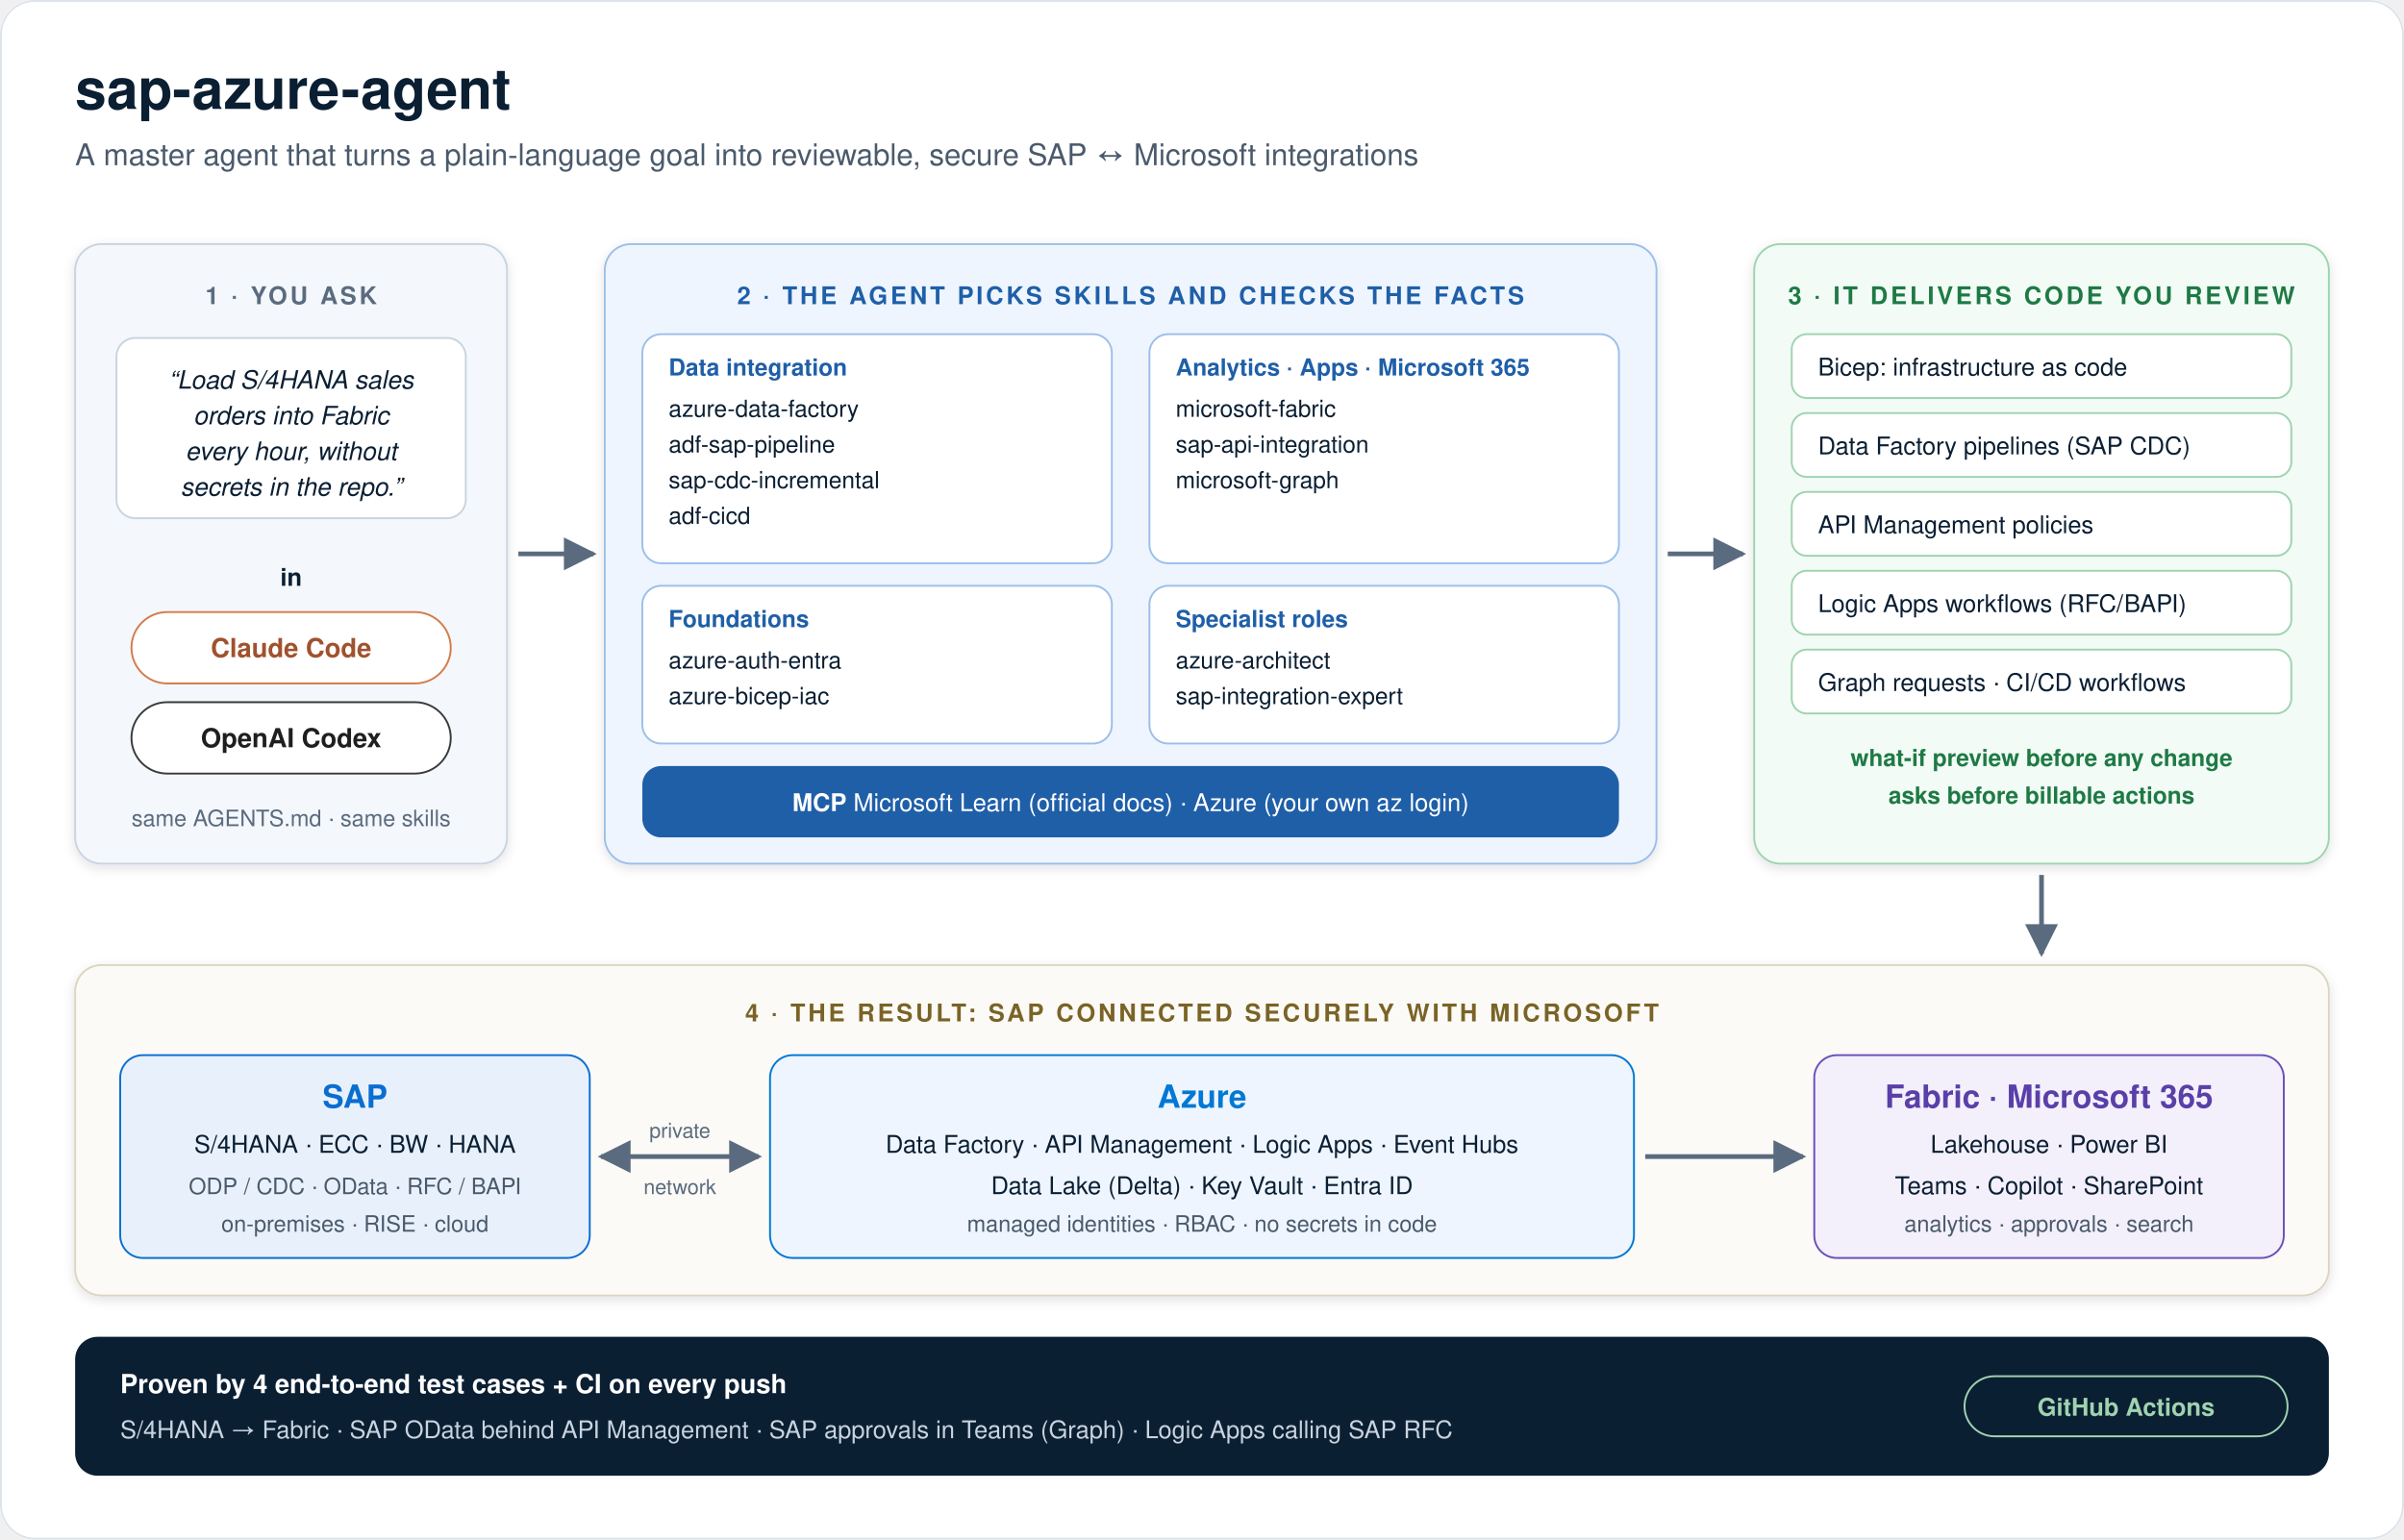
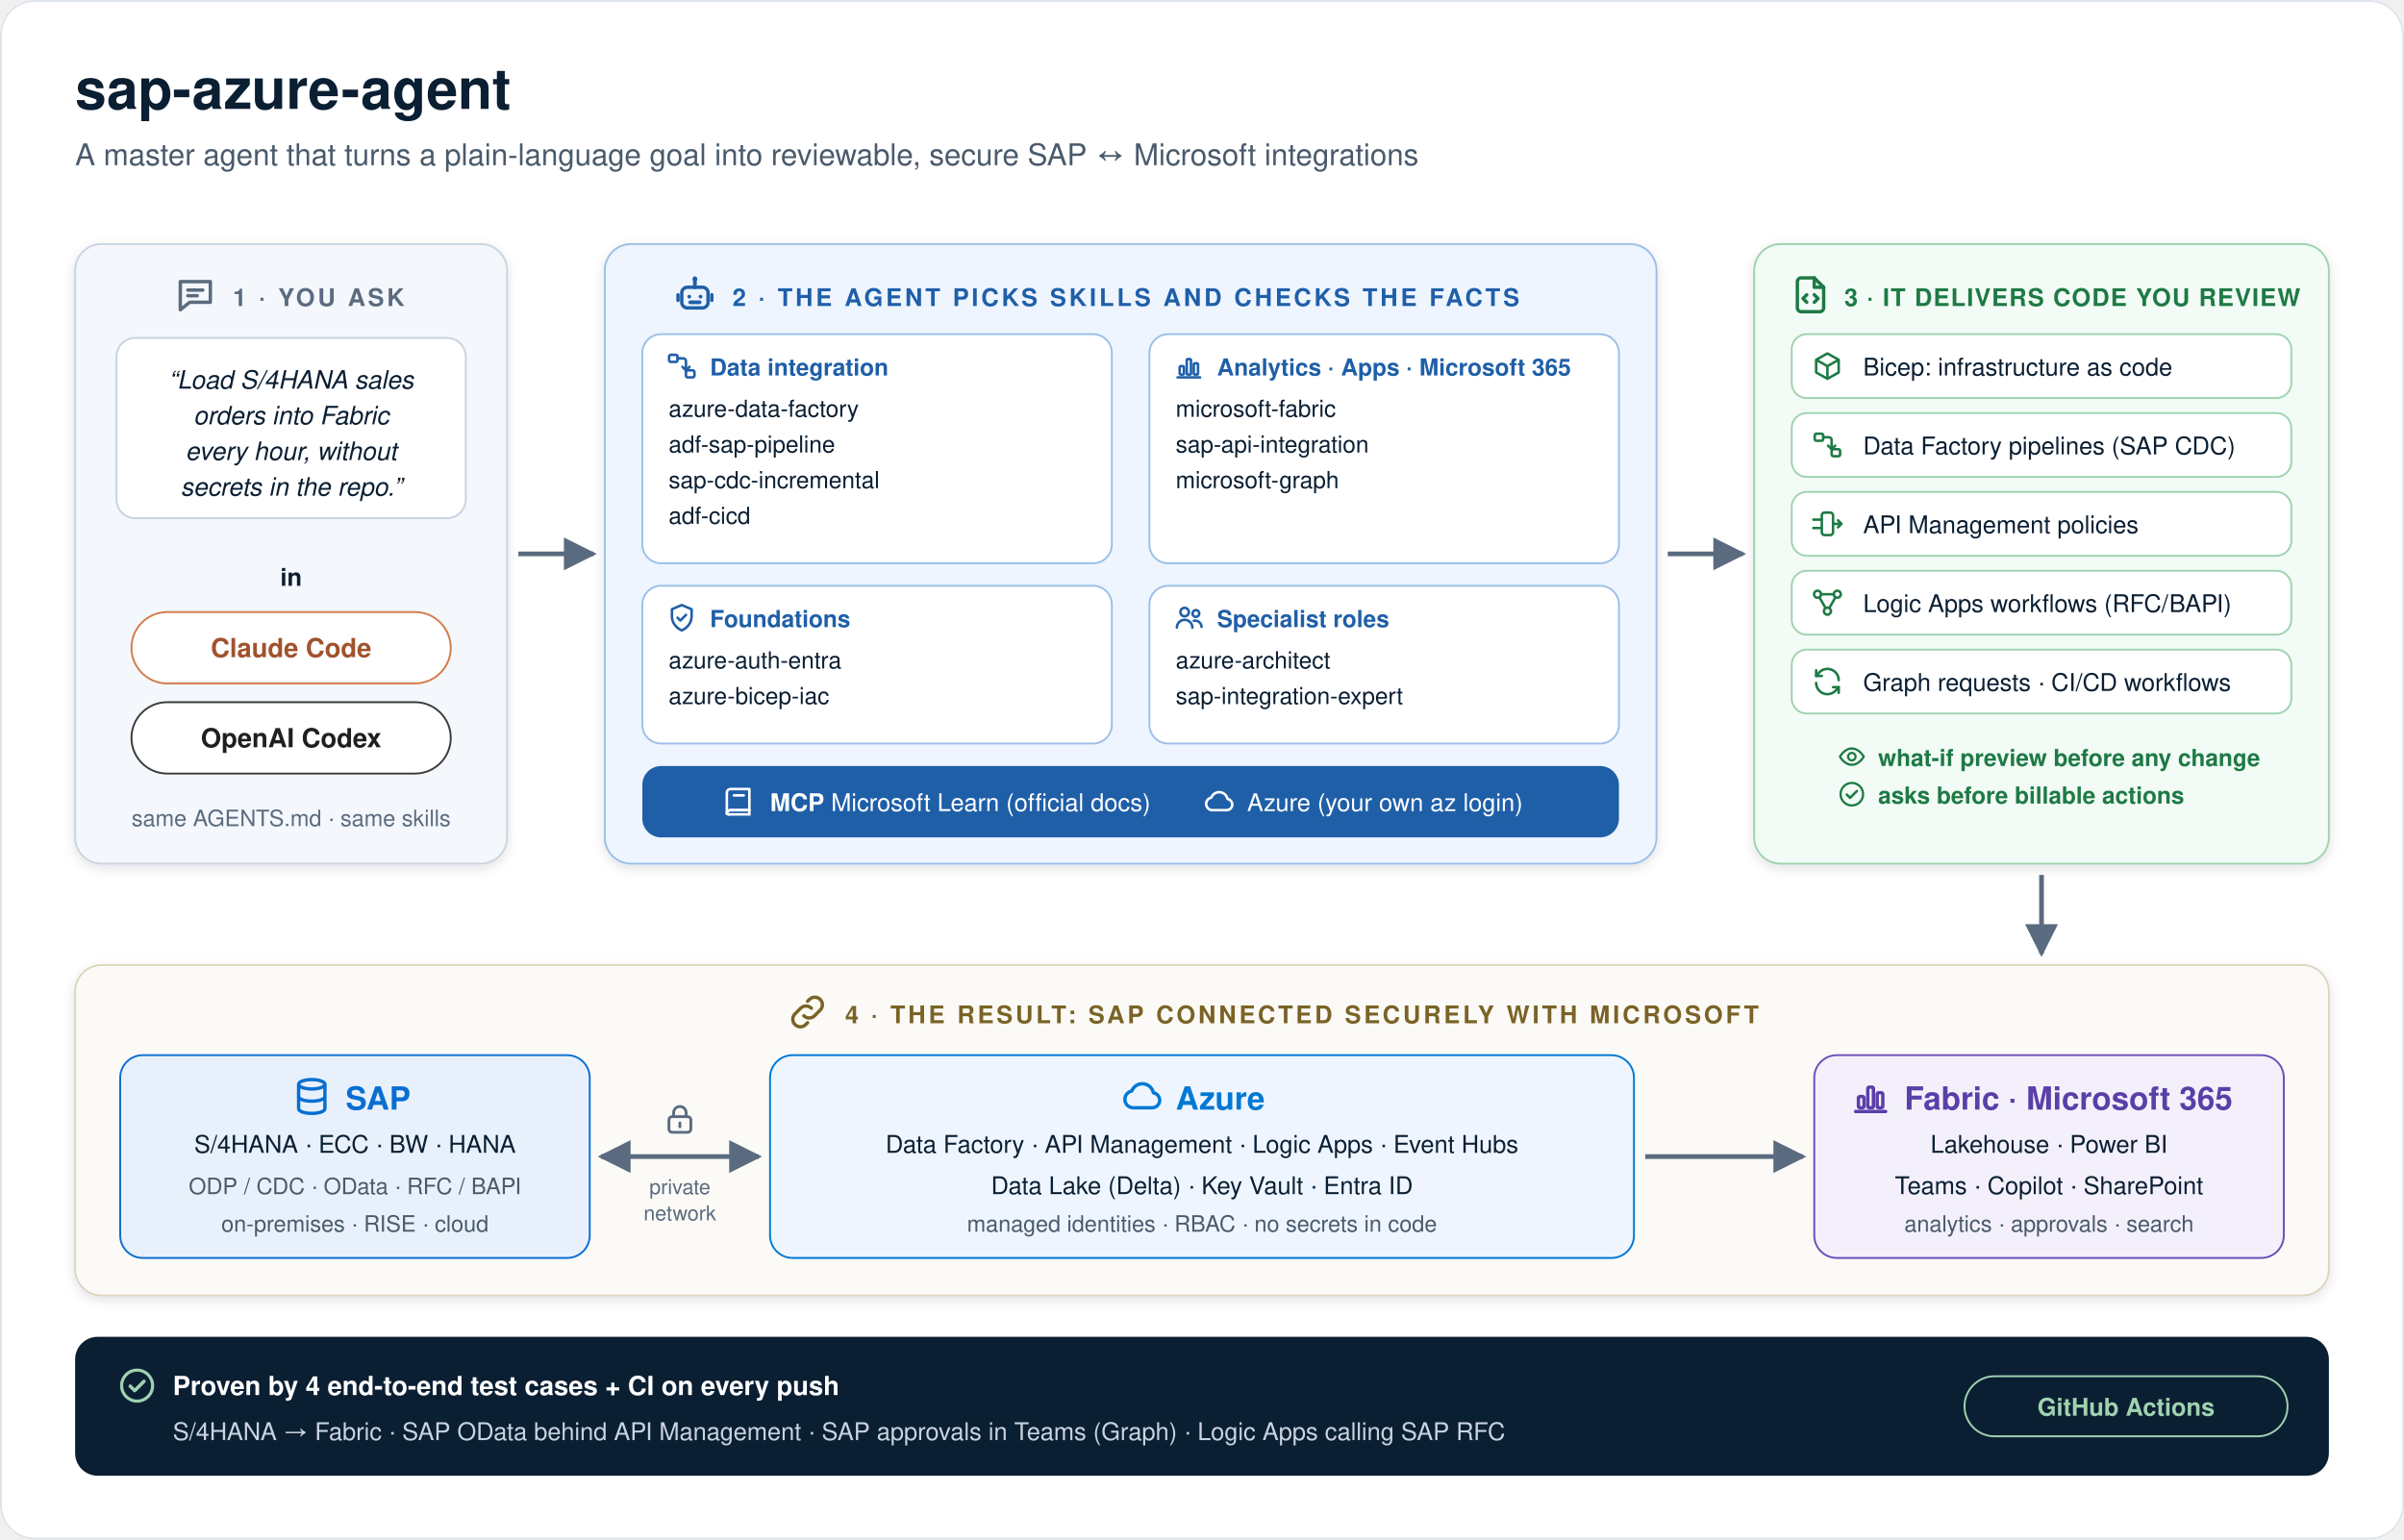
<svg xmlns="http://www.w3.org/2000/svg" width="1280" height="820" viewBox="0 0 1280 820" font-family="Segoe UI, -apple-system, Helvetica, Arial, sans-serif" role="img" aria-labelledby="title desc">
  <defs>
    <marker id="arrow" viewBox="0 0 10 10" refX="9" refY="5" markerWidth="7" markerHeight="7" orient="auto-start-reverse">
      <path d="M0,0 L10,5 L0,10 z" fill="#5b6b7f" />
    </marker>
    <filter id="shadow" x="-5%" y="-5%" width="110%" height="115%">
      <feDropShadow dx="0" dy="2" stdDeviation="3" flood-color="#0b1f33" flood-opacity="0.12" />
    </filter>
+     <symbol id="i-chat" viewBox="0 0 24 24">
+       <path d="M4 5h16v11H9l-5 4z" fill="none" stroke="currentColor" stroke-width="1.8" stroke-linejoin="round" />
+       <path d="M8 9.5h8M8 12.5h5" stroke="currentColor" stroke-width="1.8" stroke-linecap="round" />
+     </symbol>
+     <symbol id="i-agent" viewBox="0 0 24 24">
+       <rect x="5" y="8" width="14" height="11" rx="3" fill="none" stroke="currentColor" stroke-width="1.8" />
+       <path d="M12 4v4M9 13h.01M15 13h.01M9.5 16h5" stroke="currentColor" stroke-width="2" stroke-linecap="round" />
+       <circle cx="12" cy="3.5" r="1.3" fill="currentColor" />
+       <path d="M3 12v3M21 12v3" stroke="currentColor" stroke-width="1.8" stroke-linecap="round" />
+     </symbol>
+     <symbol id="i-code" viewBox="0 0 24 24">
+       <path d="M14 3H7a2 2 0 0 0-2 2v14a2 2 0 0 0 2 2h10a2 2 0 0 0 2-2V8z" fill="none" stroke="currentColor" stroke-width="1.8" stroke-linejoin="round" />
+       <path d="M14 3v5h5M10 12l-2 2 2 2M14 12l2 2-2 2" fill="none" stroke="currentColor" stroke-width="1.8" stroke-linecap="round" stroke-linejoin="round" />
+     </symbol>
+     <symbol id="i-link" viewBox="0 0 24 24">
+       <path d="M10 14a4 4 0 0 0 5.7 0l3-3a4 4 0 0 0-5.7-5.7l-1 1M14 10a4 4 0 0 0-5.7 0l-3 3a4 4 0 0 0 5.7 5.7l1-1" fill="none" stroke="currentColor" stroke-width="1.8" stroke-linecap="round" />
+     </symbol>
+     <symbol id="i-flow" viewBox="0 0 24 24">
+       <rect x="3" y="4" width="6" height="5" rx="1.2" fill="none" stroke="currentColor" stroke-width="1.8" />
+       <rect x="15" y="15" width="6" height="5" rx="1.2" fill="none" stroke="currentColor" stroke-width="1.8" />
+       <path d="M9 6.5h4a2 2 0 0 1 2 2v6.5" fill="none" stroke="currentColor" stroke-width="1.8" stroke-linecap="round" />
+       <path d="M12.5 12.5l2.5 2.5 2.5-2.5" fill="none" stroke="currentColor" stroke-width="1.8" stroke-linecap="round" stroke-linejoin="round" />
+     </symbol>
+     <symbol id="i-chart" viewBox="0 0 24 24">
+       <path d="M4 20h16" stroke="currentColor" stroke-width="1.8" stroke-linecap="round" />
+       <rect x="5.5" y="12" width="3" height="6" rx=".8" fill="none" stroke="currentColor" stroke-width="1.8" />
+       <rect x="10.5" y="7" width="3" height="11" rx=".8" fill="none" stroke="currentColor" stroke-width="1.8" />
+       <rect x="15.5" y="10" width="3" height="8" rx=".8" fill="none" stroke="currentColor" stroke-width="1.8" />
+     </symbol>
+     <symbol id="i-shield" viewBox="0 0 24 24">
+       <path d="M12 3l7 3v5c0 4.5-3 8.3-7 10-4-1.7-7-5.5-7-10V6z" fill="none" stroke="currentColor" stroke-width="1.8" stroke-linejoin="round" />
+       <path d="M9 12l2 2 4-4" fill="none" stroke="currentColor" stroke-width="1.8" stroke-linecap="round" stroke-linejoin="round" />
+     </symbol>
+     <symbol id="i-people" viewBox="0 0 24 24">
+       <circle cx="9" cy="8" r="3" fill="none" stroke="currentColor" stroke-width="1.8" />
+       <path d="M3.5 19a5.5 5.5 0 0 1 11 0" fill="none" stroke="currentColor" stroke-width="1.8" stroke-linecap="round" />
+       <circle cx="17" cy="9" r="2.4" fill="none" stroke="currentColor" stroke-width="1.8" />
+       <path d="M15.5 14.2A4.5 4.5 0 0 1 21 18.5" fill="none" stroke="currentColor" stroke-width="1.8" stroke-linecap="round" />
+     </symbol>
+     <symbol id="i-book" viewBox="0 0 24 24">
+       <path d="M4 5.5A2.5 2.5 0 0 1 6.5 3H20v15H6.5A2.5 2.5 0 0 0 4 20.5z" fill="none" stroke="currentColor" stroke-width="1.8" stroke-linejoin="round" />
+       <path d="M4 20.5A2.5 2.5 0 0 1 6.5 18H20v3H6.5A2.5 2.5 0 0 1 4 20.5zM9 7.5h7" fill="none" stroke="currentColor" stroke-width="1.8" stroke-linecap="round" />
+     </symbol>
+     <symbol id="i-cloud" viewBox="0 0 24 24">
+       <path d="M7 18h10.5a4 4 0 0 0 .6-7.95A6 6 0 0 0 6.6 9.1 4.5 4.5 0 0 0 7 18z" fill="none" stroke="currentColor" stroke-width="1.8" stroke-linejoin="round" />
+     </symbol>
+     <symbol id="i-cube" viewBox="0 0 24 24">
+       <path d="M12 3l8 4.5v9L12 21l-8-4.5v-9z" fill="none" stroke="currentColor" stroke-width="1.8" stroke-linejoin="round" />
+       <path d="M4 7.5l8 4.5 8-4.5M12 12v9" fill="none" stroke="currentColor" stroke-width="1.8" stroke-linejoin="round" />
+     </symbol>
+     <symbol id="i-gateway" viewBox="0 0 24 24">
+       <rect x="8" y="4" width="8" height="16" rx="2" fill="none" stroke="currentColor" stroke-width="1.8" />
+       <path d="M2 9h6M2 15h6M16 12h6M19.5 9.5L22 12l-2.5 2.5" fill="none" stroke="currentColor" stroke-width="1.8" stroke-linecap="round" stroke-linejoin="round" />
+     </symbol>
+     <symbol id="i-nodes" viewBox="0 0 24 24">
+       <circle cx="5" cy="6" r="2.5" fill="none" stroke="currentColor" stroke-width="1.8" />
+       <circle cx="19" cy="6" r="2.5" fill="none" stroke="currentColor" stroke-width="1.8" />
+       <circle cx="12" cy="18" r="2.5" fill="none" stroke="currentColor" stroke-width="1.8" />
+       <path d="M7.5 6h9M6.3 8.2l4.4 7.6M17.7 8.2l-4.4 7.6" stroke="currentColor" stroke-width="1.8" stroke-linecap="round" />
+     </symbol>
+     <symbol id="i-loop" viewBox="0 0 24 24">
+       <path d="M20 11a8 8 0 0 0-14.3-4.9L4 8M4 13a8 8 0 0 0 14.3 4.9L20 16" fill="none" stroke="currentColor" stroke-width="1.8" stroke-linecap="round" />
+       <path d="M4 4v4h4M20 20v-4h-4" fill="none" stroke="currentColor" stroke-width="1.8" stroke-linecap="round" stroke-linejoin="round" />
+     </symbol>
+     <symbol id="i-db" viewBox="0 0 24 24">
+       <ellipse cx="12" cy="5.5" rx="7" ry="2.5" fill="none" stroke="currentColor" stroke-width="1.8" />
+       <path d="M5 5.5v13c0 1.4 3.1 2.5 7 2.5s7-1.1 7-2.5v-13M5 12c0 1.4 3.1 2.5 7 2.5s7-1.1 7-2.5" fill="none" stroke="currentColor" stroke-width="1.8" />
+     </symbol>
+     <symbol id="i-lock" viewBox="0 0 24 24">
+       <rect x="5" y="10.5" width="14" height="10" rx="2" fill="none" stroke="currentColor" stroke-width="1.8" />
+       <path d="M8 10.5V8a4 4 0 0 1 8 0v2.5M12 14.5v2.5" fill="none" stroke="currentColor" stroke-width="1.8" stroke-linecap="round" />
+     </symbol>
+     <symbol id="i-check" viewBox="0 0 24 24">
+       <circle cx="12" cy="12" r="9" fill="none" stroke="currentColor" stroke-width="1.8" />
+       <path d="M8 12.3l2.6 2.6L16 9.5" fill="none" stroke="currentColor" stroke-width="2" stroke-linecap="round" stroke-linejoin="round" />
+     </symbol>
+     <symbol id="i-eye" viewBox="0 0 24 24">
+       <path d="M2.5 12S6 5.5 12 5.5 21.5 12 21.5 12 18 18.5 12 18.5 2.5 12 2.5 12z" fill="none" stroke="currentColor" stroke-width="1.8" stroke-linejoin="round" />
+       <circle cx="12" cy="12" r="3" fill="none" stroke="currentColor" stroke-width="1.8" />
+     </symbol>
  </defs>
  <rect x="0" y="0" width="1280" height="820" rx="18" fill="#ffffff" />
  <rect x="0.5" y="0.5" width="1279" height="819" rx="18" fill="none" stroke="#dde3ea" />
  <text x="40" y="58" font-size="30" font-weight="700" fill="#0b1f33">sap-azure-agent</text>
  <text x="40" y="88" font-size="16" fill="#4a5a6c">A master agent that turns a plain-language goal into reviewable, secure SAP ↔ Microsoft integrations</text>
  <g filter="url(#shadow)">
    <rect x="40" y="130" width="230" height="330" rx="14" fill="#f4f7fb" stroke="#c9d4e0" />
  </g>
-   <text x="155" y="162" font-size="13" font-weight="700" fill="#5b6b7f" text-anchor="middle" letter-spacing="1.5">1 · YOU ASK</text>
+   <use href="#i-chat" x="92" y="145" width="24" height="24" color="#5b6b7f" />
+   <text x="124" y="163" font-size="13" font-weight="700" fill="#5b6b7f" letter-spacing="1.5">1 · YOU ASK</text>
  <rect x="62" y="180" width="186" height="96" rx="10" fill="#ffffff" stroke="#c9d4e0" />
  <text x="155" y="207" font-size="13.5" fill="#0b1f33" text-anchor="middle" font-style="italic">“Load S/4HANA sales</text>
  <text x="155" y="226" font-size="13.5" fill="#0b1f33" text-anchor="middle" font-style="italic">orders into Fabric</text>
  <text x="155" y="245" font-size="13.5" fill="#0b1f33" text-anchor="middle" font-style="italic">every hour, without</text>
  <text x="155" y="264" font-size="13.5" fill="#0b1f33" text-anchor="middle" font-style="italic">secrets in the repo.”</text>
  <text x="155" y="312" font-size="13" font-weight="600" fill="#0b1f33" text-anchor="middle">in</text>
  <rect x="70" y="326" width="170" height="38" rx="19" fill="#ffffff" stroke="#d27c4b" />
  <text x="155" y="350" font-size="14" font-weight="600" fill="#a0522d" text-anchor="middle">Claude Code</text>
  <rect x="70" y="374" width="170" height="38" rx="19" fill="#ffffff" stroke="#3b3b3b" />
  <text x="155" y="398" font-size="14" font-weight="600" fill="#1f1f1f" text-anchor="middle">OpenAI Codex</text>
  <text x="155" y="440" font-size="12" fill="#5b6b7f" text-anchor="middle">same AGENTS.md · same skills</text>
  <line x1="276" y1="295" x2="316" y2="295" stroke="#5b6b7f" stroke-width="2.5" marker-end="url(#arrow)" />
  <g filter="url(#shadow)">
    <rect x="322" y="130" width="560" height="330" rx="14" fill="#eef5ff" stroke="#9cbfe8" />
  </g>
-   <text x="602" y="162" font-size="13" font-weight="700" fill="#1f5fa8" text-anchor="middle" letter-spacing="1.5">2 · THE AGENT PICKS SKILLS AND CHECKS THE FACTS</text>
+   <use href="#i-agent" x="358" y="145" width="24" height="24" color="#1f5fa8" />
+   <text x="390" y="163" font-size="13" font-weight="700" fill="#1f5fa8" letter-spacing="1.5">2 · THE AGENT PICKS SKILLS AND CHECKS THE FACTS</text>
  <g font-size="12.5">
    <rect x="342" y="178" width="250" height="122" rx="10" fill="#ffffff" stroke="#9cbfe8" />
-     <text x="356" y="200" font-weight="700" fill="#1f5fa8">Data integration</text>
+     <use href="#i-flow" x="354" y="186" width="18" height="18" color="#1f5fa8" />
+     <text x="378" y="200" font-weight="700" fill="#1f5fa8">Data integration</text>
    <text x="356" y="222" fill="#0b1f33">azure-data-factory</text>
    <text x="356" y="241" fill="#0b1f33">adf-sap-pipeline</text>
    <text x="356" y="260" fill="#0b1f33">sap-cdc-incremental</text>
    <text x="356" y="279" fill="#0b1f33">adf-cicd</text>
    <rect x="612" y="178" width="250" height="122" rx="10" fill="#ffffff" stroke="#9cbfe8" />
-     <text x="626" y="200" font-weight="700" fill="#1f5fa8">Analytics · Apps · Microsoft 365</text>
+     <use href="#i-chart" x="624" y="186" width="18" height="18" color="#1f5fa8" />
+     <text x="648" y="200" font-weight="700" fill="#1f5fa8">Analytics · Apps · Microsoft 365</text>
    <text x="626" y="222" fill="#0b1f33">microsoft-fabric</text>
    <text x="626" y="241" fill="#0b1f33">sap-api-integration</text>
    <text x="626" y="260" fill="#0b1f33">microsoft-graph</text>
    <rect x="342" y="312" width="250" height="84" rx="10" fill="#ffffff" stroke="#9cbfe8" />
-     <text x="356" y="334" font-weight="700" fill="#1f5fa8">Foundations</text>
+     <use href="#i-shield" x="354" y="320" width="18" height="18" color="#1f5fa8" />
+     <text x="378" y="334" font-weight="700" fill="#1f5fa8">Foundations</text>
    <text x="356" y="356" fill="#0b1f33">azure-auth-entra</text>
    <text x="356" y="375" fill="#0b1f33">azure-bicep-iac</text>
    <rect x="612" y="312" width="250" height="84" rx="10" fill="#ffffff" stroke="#9cbfe8" />
-     <text x="626" y="334" font-weight="700" fill="#1f5fa8">Specialist roles</text>
+     <use href="#i-people" x="624" y="320" width="18" height="18" color="#1f5fa8" />
+     <text x="648" y="334" font-weight="700" fill="#1f5fa8">Specialist roles</text>
    <text x="626" y="356" fill="#0b1f33">azure-architect</text>
    <text x="626" y="375" fill="#0b1f33">sap-integration-expert</text>
  </g>
  <rect x="342" y="408" width="520" height="38" rx="10" fill="#1f5fa8" />
-   <text x="602" y="432" font-size="13" fill="#ffffff" text-anchor="middle">
-     <tspan font-weight="700">MCP</tspan>  Microsoft Learn (official docs)  ·  Azure (your own az login)</text>
+   <use href="#i-book" x="384" y="418" width="18" height="18" color="#ffffff" />
+   <text x="410" y="432" font-size="13" fill="#ffffff">
+     <tspan font-weight="700">MCP</tspan>  Microsoft Learn (official docs)</text>
+   <use href="#i-cloud" x="640" y="418" width="18" height="18" color="#ffffff" />
+   <text x="664" y="432" font-size="13" fill="#ffffff">Azure (your own az login)</text>
  <line x1="888" y1="295" x2="928" y2="295" stroke="#5b6b7f" stroke-width="2.5" marker-end="url(#arrow)" />
  <g filter="url(#shadow)">
    <rect x="934" y="130" width="306" height="330" rx="14" fill="#f2fbf5" stroke="#9fd3b0" />
  </g>
-   <text x="1087" y="162" font-size="13" font-weight="700" fill="#1e7a45" text-anchor="middle" letter-spacing="1.5">3 · IT DELIVERS CODE YOU REVIEW</text>
+   <use href="#i-code" x="952" y="145" width="24" height="24" color="#1e7a45" />
+   <text x="982" y="163" font-size="13" font-weight="700" fill="#1e7a45" letter-spacing="0.6">3 · IT DELIVERS CODE YOU REVIEW</text>
  <g font-size="13" fill="#0b1f33">
    <rect x="954" y="178" width="266" height="34" rx="8" fill="#ffffff" stroke="#9fd3b0" />
-     <text x="968" y="200">Bicep: infrastructure as code</text>
+     <use href="#i-cube" x="964" y="186" width="18" height="18" color="#1e7a45" />
+     <text x="992" y="200">Bicep: infrastructure as code</text>
    <rect x="954" y="220" width="266" height="34" rx="8" fill="#ffffff" stroke="#9fd3b0" />
-     <text x="968" y="242">Data Factory pipelines (SAP CDC)</text>
+     <use href="#i-flow" x="964" y="228" width="18" height="18" color="#1e7a45" />
+     <text x="992" y="242">Data Factory pipelines (SAP CDC)</text>
    <rect x="954" y="262" width="266" height="34" rx="8" fill="#ffffff" stroke="#9fd3b0" />
-     <text x="968" y="284">API Management policies</text>
+     <use href="#i-gateway" x="964" y="270" width="18" height="18" color="#1e7a45" />
+     <text x="992" y="284">API Management policies</text>
    <rect x="954" y="304" width="266" height="34" rx="8" fill="#ffffff" stroke="#9fd3b0" />
-     <text x="968" y="326">Logic Apps workflows (RFC/BAPI)</text>
+     <use href="#i-nodes" x="964" y="312" width="18" height="18" color="#1e7a45" />
+     <text x="992" y="326">Logic Apps workflows (RFC/BAPI)</text>
    <rect x="954" y="346" width="266" height="34" rx="8" fill="#ffffff" stroke="#9fd3b0" />
-     <text x="968" y="368">Graph requests · CI/CD workflows</text>
-   </g>
-   <text x="1087" y="408" font-size="12.5" fill="#1e7a45" text-anchor="middle" font-weight="600">what-if preview before any change</text>
-   <text x="1087" y="428" font-size="12.5" fill="#1e7a45" text-anchor="middle" font-weight="600">asks before billable actions</text>
+     <use href="#i-loop" x="964" y="354" width="18" height="18" color="#1e7a45" />
+     <text x="992" y="368">Graph requests · CI/CD workflows</text>
+   </g>
+   <use href="#i-eye" x="978" y="395" width="16" height="16" color="#1e7a45" />
+   <text x="1000" y="408" font-size="12.5" fill="#1e7a45" font-weight="600">what-if preview before any change</text>
+   <use href="#i-check" x="978" y="415" width="16" height="16" color="#1e7a45" />
+   <text x="1000" y="428" font-size="12.5" fill="#1e7a45" font-weight="600">asks before billable actions</text>
  <line x1="1087" y1="466" x2="1087" y2="508" stroke="#5b6b7f" stroke-width="2.5" marker-end="url(#arrow)" />
  <g filter="url(#shadow)">
    <rect x="40" y="514" width="1200" height="176" rx="14" fill="#fbfaf6" stroke="#ddd5bf" />
  </g>
-   <text x="640" y="544" font-size="13" font-weight="700" fill="#7a6326" text-anchor="middle" letter-spacing="1.5">4 · THE RESULT: SAP CONNECTED SECURELY WITH MICROSOFT</text>
+   <use href="#i-link" x="418" y="527" width="24" height="24" color="#7a6326" />
+   <text x="450" y="545" font-size="13" font-weight="700" fill="#7a6326" letter-spacing="1.5">4 · THE RESULT: SAP CONNECTED SECURELY WITH MICROSOFT</text>
  <rect x="64" y="562" width="250" height="108" rx="12" fill="#e8f1fb" stroke="#0a6ed1" />
-   <text x="189" y="590" font-size="17" font-weight="700" fill="#0a6ed1" text-anchor="middle">SAP</text>
+   <use href="#i-db" x="154" y="572" width="24" height="24" color="#0a6ed1" />
+   <text x="184" y="591" font-size="17" font-weight="700" fill="#0a6ed1">SAP</text>
  <text x="189" y="614" font-size="13" fill="#0b1f33" text-anchor="middle">S/4HANA · ECC · BW · HANA</text>
  <text x="189" y="636" font-size="12" fill="#4a5a6c" text-anchor="middle">ODP / CDC · OData · RFC / BAPI</text>
  <text x="189" y="656" font-size="12" fill="#4a5a6c" text-anchor="middle">on-premises · RISE · cloud</text>
  <line x1="320" y1="616" x2="404" y2="616" stroke="#5b6b7f" stroke-width="2.5" marker-start="url(#arrow)" marker-end="url(#arrow)" />
-   <text x="362" y="606" font-size="11" fill="#5b6b7f" text-anchor="middle">private</text>
-   <text x="362" y="636" font-size="11" fill="#5b6b7f" text-anchor="middle">network</text>
+   <use href="#i-lock" x="352" y="586" width="20" height="20" color="#5b6b7f" />
+   <text x="362" y="636" font-size="11" fill="#5b6b7f" text-anchor="middle">private</text>
+   <text x="362" y="650" font-size="11" fill="#5b6b7f" text-anchor="middle">network</text>
  <rect x="410" y="562" width="460" height="108" rx="12" fill="#eef5ff" stroke="#0078d4" />
-   <text x="640" y="590" font-size="17" font-weight="700" fill="#0078d4" text-anchor="middle">Azure</text>
+   <use href="#i-cloud" x="596" y="572" width="24" height="24" color="#0078d4" />
+   <text x="626" y="591" font-size="17" font-weight="700" fill="#0078d4">Azure</text>
  <text x="640" y="614" font-size="13" fill="#0b1f33" text-anchor="middle">Data Factory · API Management · Logic Apps · Event Hubs</text>
  <text x="640" y="636" font-size="13" fill="#0b1f33" text-anchor="middle">Data Lake (Delta) · Key Vault · Entra ID</text>
  <text x="640" y="656" font-size="12" fill="#4a5a6c" text-anchor="middle">managed identities · RBAC · no secrets in code</text>
  <line x1="876" y1="616" x2="960" y2="616" stroke="#5b6b7f" stroke-width="2.5" marker-end="url(#arrow)" />
  <rect x="966" y="562" width="250" height="108" rx="12" fill="#f3f0fb" stroke="#6b4fbb" />
-   <text x="1091" y="590" font-size="17" font-weight="700" fill="#5a3fa8" text-anchor="middle">Fabric · Microsoft 365</text>
+   <use href="#i-chart" x="984" y="572" width="24" height="24" color="#5a3fa8" />
+   <text x="1014" y="591" font-size="17" font-weight="700" fill="#5a3fa8">Fabric · Microsoft 365</text>
  <text x="1091" y="614" font-size="13" fill="#0b1f33" text-anchor="middle">Lakehouse · Power BI</text>
  <text x="1091" y="636" font-size="13" fill="#0b1f33" text-anchor="middle">Teams · Copilot · SharePoint</text>
  <text x="1091" y="656" font-size="12" fill="#4a5a6c" text-anchor="middle">analytics · approvals · search</text>
  <rect x="40" y="712" width="1200" height="74" rx="12" fill="#0b1f33" />
-   <text x="64" y="742" font-size="14" font-weight="700" fill="#ffffff">Proven by 4 end-to-end test cases + CI on every push</text>
-   <text x="64" y="766" font-size="13" fill="#c9d4e0">S/4HANA → Fabric   ·   SAP OData behind API Management   ·   SAP approvals in Teams (Graph)   ·   Logic Apps calling SAP RFC</text>
+   <use href="#i-check" x="62" y="727" width="22" height="22" color="#9fd3b0" />
+   <text x="92" y="743" font-size="14" font-weight="700" fill="#ffffff">Proven by 4 end-to-end test cases + CI on every push</text>
+   <text x="92" y="767" font-size="13" fill="#c9d4e0">S/4HANA → Fabric   ·   SAP OData behind API Management   ·   SAP approvals in Teams (Graph)   ·   Logic Apps calling SAP RFC</text>
  <rect x="1046" y="733" width="172" height="32" rx="16" fill="none" stroke="#9fd3b0" />
  <text x="1132" y="754" font-size="13" font-weight="700" fill="#9fd3b0" text-anchor="middle">GitHub Actions</text>
</svg>
